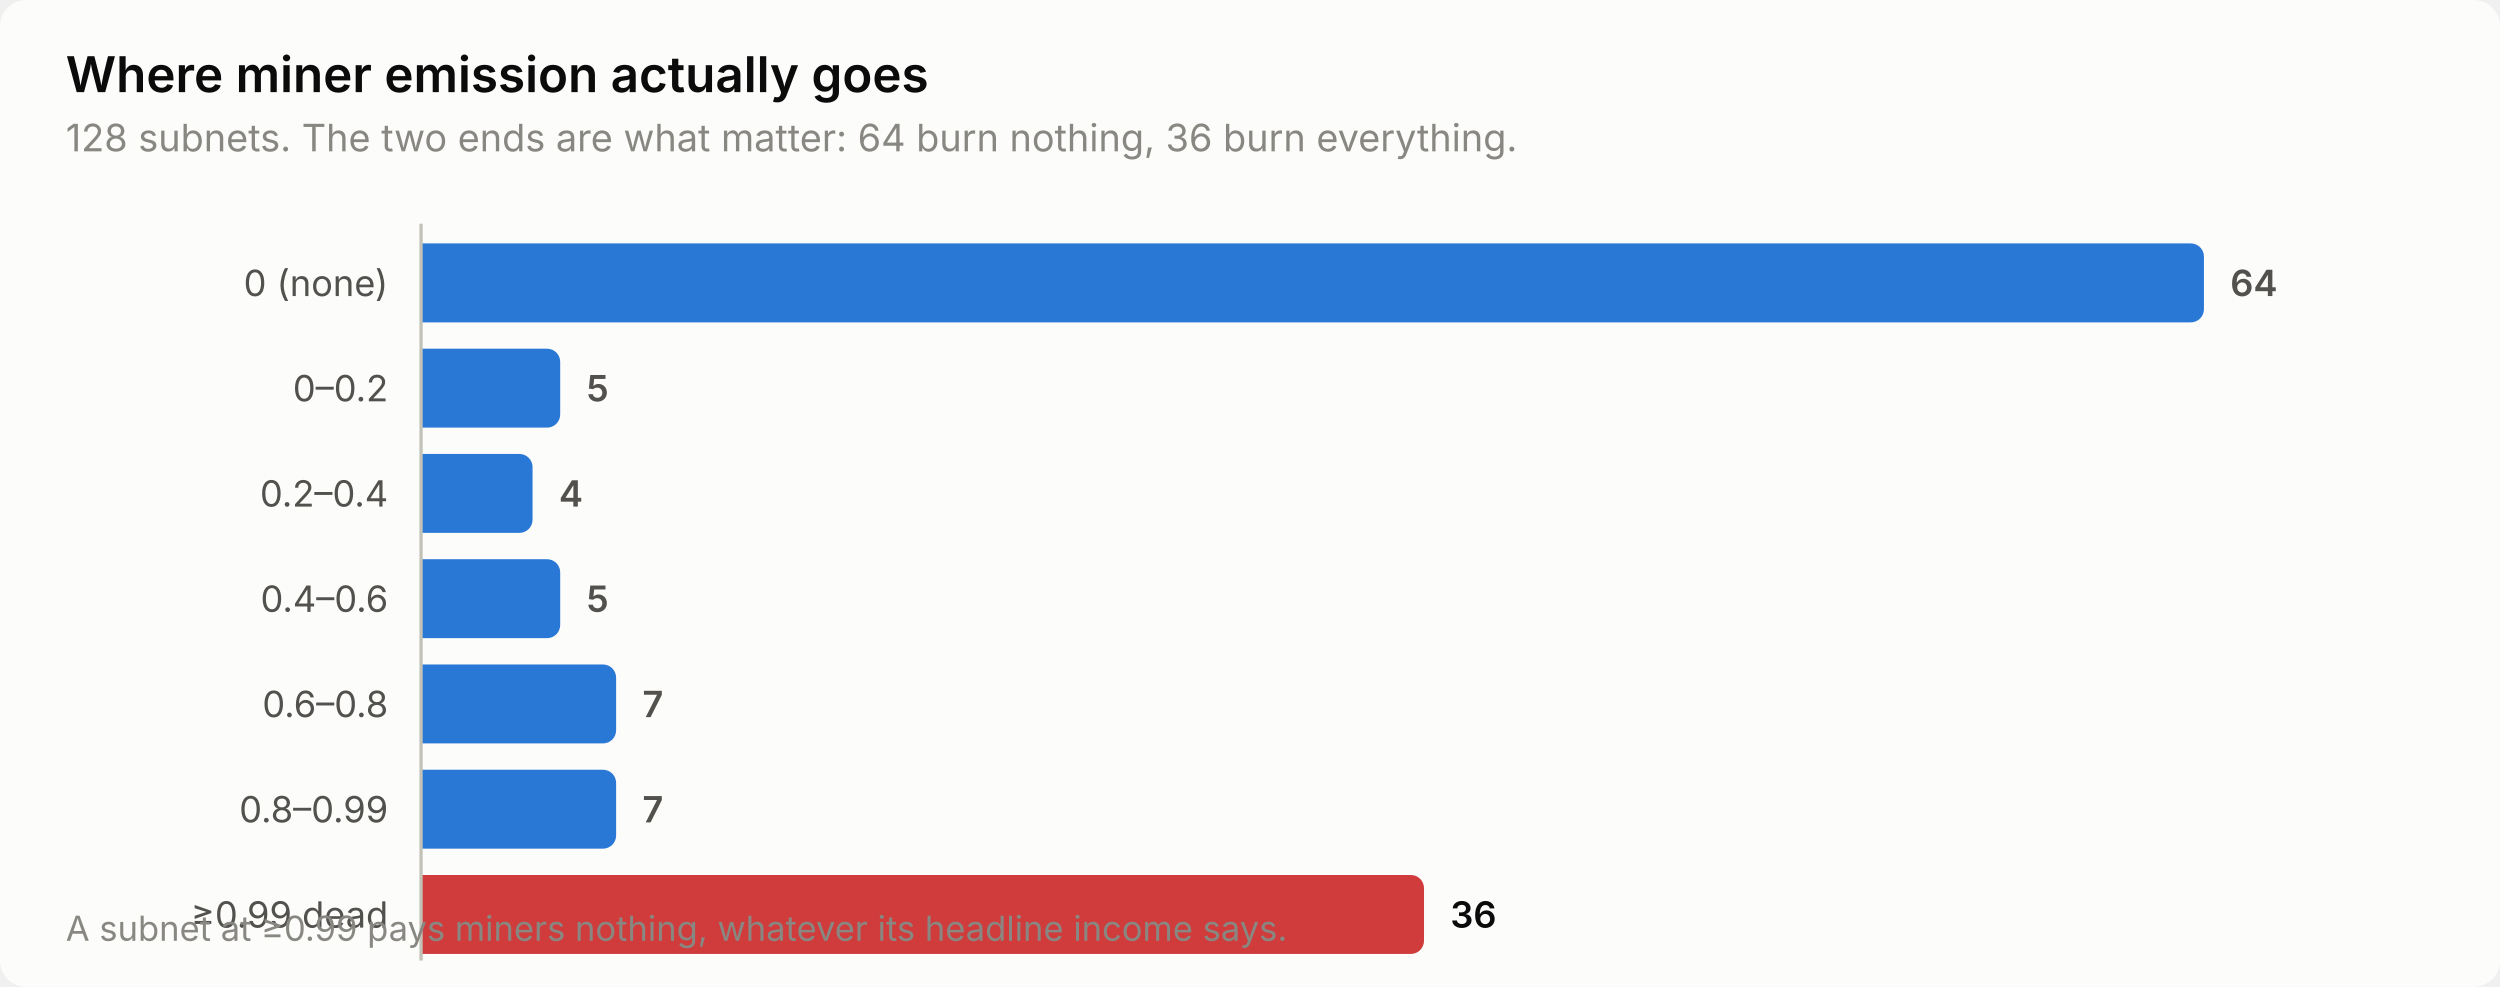
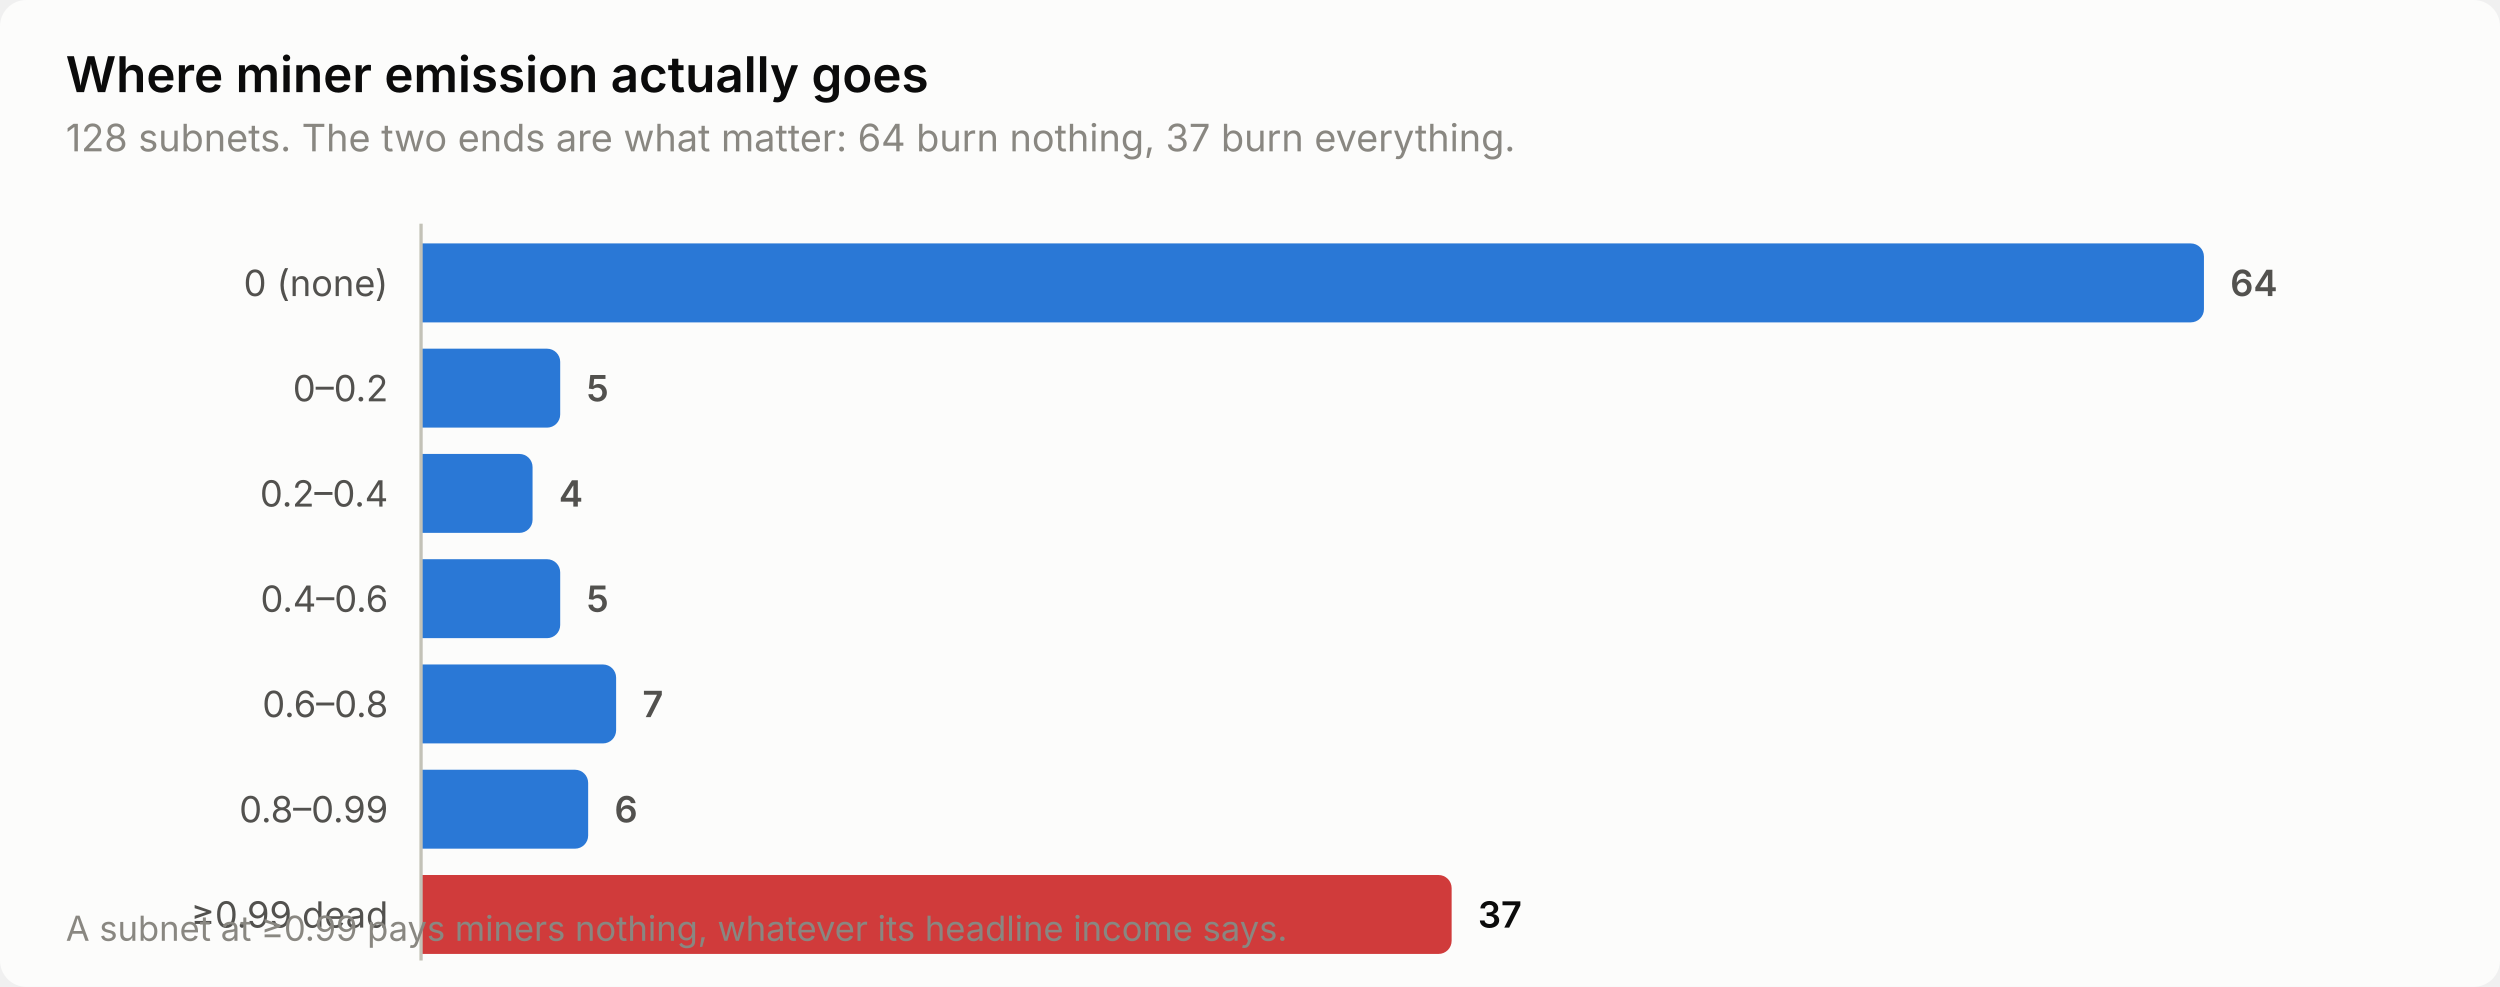
<svg xmlns="http://www.w3.org/2000/svg" width="760" height="300" viewBox="0 0 760 300" role="img" aria-label="Where miner emission actually goes">
  <style>
    text { font-family: system-ui, -apple-system, 'Segoe UI', sans-serif; }
    .t-title { font-size: 15px; font-weight: 600; }
    .t-sub { font-size: 11.5px; }
    .t-lab { font-size: 11px; }
    .t-val { font-size: 11px; font-weight: 600; font-variant-numeric: tabular-nums; }
    .t-tick { font-size: 10.5px; font-variant-numeric: tabular-nums; }

    .surface { fill: #fcfcfb; }
    .ink { fill: #0b0b0b; }
    .ink2 { fill: #52514e; }
    .muted { fill: #898781; }
    .grid { stroke: #e1e0d9; }
    .axis { stroke: #c3c2b7; }
    .accent { fill: #2a78d6; }
    .critical { fill: #d03b3b; }
    .deemph { fill: #d8d7d0; }

    @media (prefers-color-scheme: dark) {
      .surface { fill: #1a1a19; }
      .ink { fill: #ffffff; }
      .ink2 { fill: #c3c2b7; }
      .muted { fill: #898781; }
      .grid { stroke: #2c2c2a; }
      .axis { stroke: #383835; }
      .accent { fill: #3987e5; }
      .deemph { fill: #3a3a37; }
    }
</style>
  <rect class="surface" width="760" height="300" rx="8" />
  <text class="ink t-title" x="20" y="28">Where miner emission actually goes</text>
-   <text class="muted t-sub" x="20" y="46">128 subnets. The two ends are what matter: 64 burn nothing, 36 burn everything.</text>
+   <text class="muted t-sub" x="20" y="46">128 subnets. The two ends are what matter: 64 burn nothing, 37 burn everything.</text>
  <text class="ink2 t-lab" x="118" y="90" text-anchor="end">0 (none)</text>
  <path class="accent" d="M128.0,74.0 H666.0 a4.0,4.0 0 0 1 4.0,4.0 V94.0 a4.0,4.0 0 0 1 -4.0,4.0 H128.0 Z" />
  <text class="ink2 t-val" x="678.0" y="90">64</text>
  <text class="ink2 t-lab" x="118" y="122" text-anchor="end">0–0.2</text>
  <path class="accent" d="M128.0,106.0 H166.3 a4.0,4.0 0 0 1 4.0,4.0 V126.0 a4.0,4.0 0 0 1 -4.0,4.0 H128.0 Z" />
  <text class="ink2 t-val" x="178.3" y="122">5</text>
  <text class="ink2 t-lab" x="118" y="154" text-anchor="end">0.2–0.4</text>
  <path class="accent" d="M128.0,138.0 H157.9 a4.0,4.0 0 0 1 4.0,4.0 V158.0 a4.0,4.0 0 0 1 -4.0,4.0 H128.0 Z" />
  <text class="ink2 t-val" x="169.9" y="154">4</text>
  <text class="ink2 t-lab" x="118" y="186" text-anchor="end">0.4–0.6</text>
  <path class="accent" d="M128.0,170.0 H166.3 a4.0,4.0 0 0 1 4.0,4.0 V190.0 a4.0,4.0 0 0 1 -4.0,4.0 H128.0 Z" />
  <text class="ink2 t-val" x="178.3" y="186">5</text>
  <text class="ink2 t-lab" x="118" y="218" text-anchor="end">0.6–0.8</text>
  <path class="accent" d="M128.0,202.0 H183.3 a4.0,4.0 0 0 1 4.0,4.0 V222.0 a4.0,4.0 0 0 1 -4.0,4.0 H128.0 Z" />
  <text class="ink2 t-val" x="195.3" y="218">7</text>
  <text class="ink2 t-lab" x="118" y="250" text-anchor="end">0.8–0.99</text>
-   <path class="accent" d="M128.0,234.0 H183.3 a4.0,4.0 0 0 1 4.0,4.0 V254.0 a4.0,4.0 0 0 1 -4.0,4.0 H128.0 Z" />
-   <text class="ink2 t-val" x="195.3" y="250">7</text>
+   <path class="accent" d="M128.0,234.0 H174.8 a4.0,4.0 0 0 1 4.0,4.0 V254.0 a4.0,4.0 0 0 1 -4.0,4.0 H128.0 Z" />
+   <text class="ink2 t-val" x="186.8" y="250">6</text>
  <text class="ink2 t-lab" x="118" y="282" text-anchor="end">≥0.99 dead</text>
-   <path class="critical" d="M128.0,266.0 H428.9 a4.0,4.0 0 0 1 4.0,4.0 V286.0 a4.0,4.0 0 0 1 -4.0,4.0 H128.0 Z" />
-   <text class="ink t-val" x="440.9" y="282">36</text>
+   <path class="critical" d="M128.0,266.0 H437.3 a4.0,4.0 0 0 1 4.0,4.0 V286.0 a4.0,4.0 0 0 1 -4.0,4.0 H128.0 Z" />
+   <text class="ink t-val" x="449.3" y="282">37</text>
  <line class="axis" x1="128" y1="68" x2="128" y2="292" stroke-width="1" />
  <text class="muted t-tick" x="20" y="286">A subnet at ≥0.99 pays miners nothing, whatever its headline income says.</text>
</svg>
